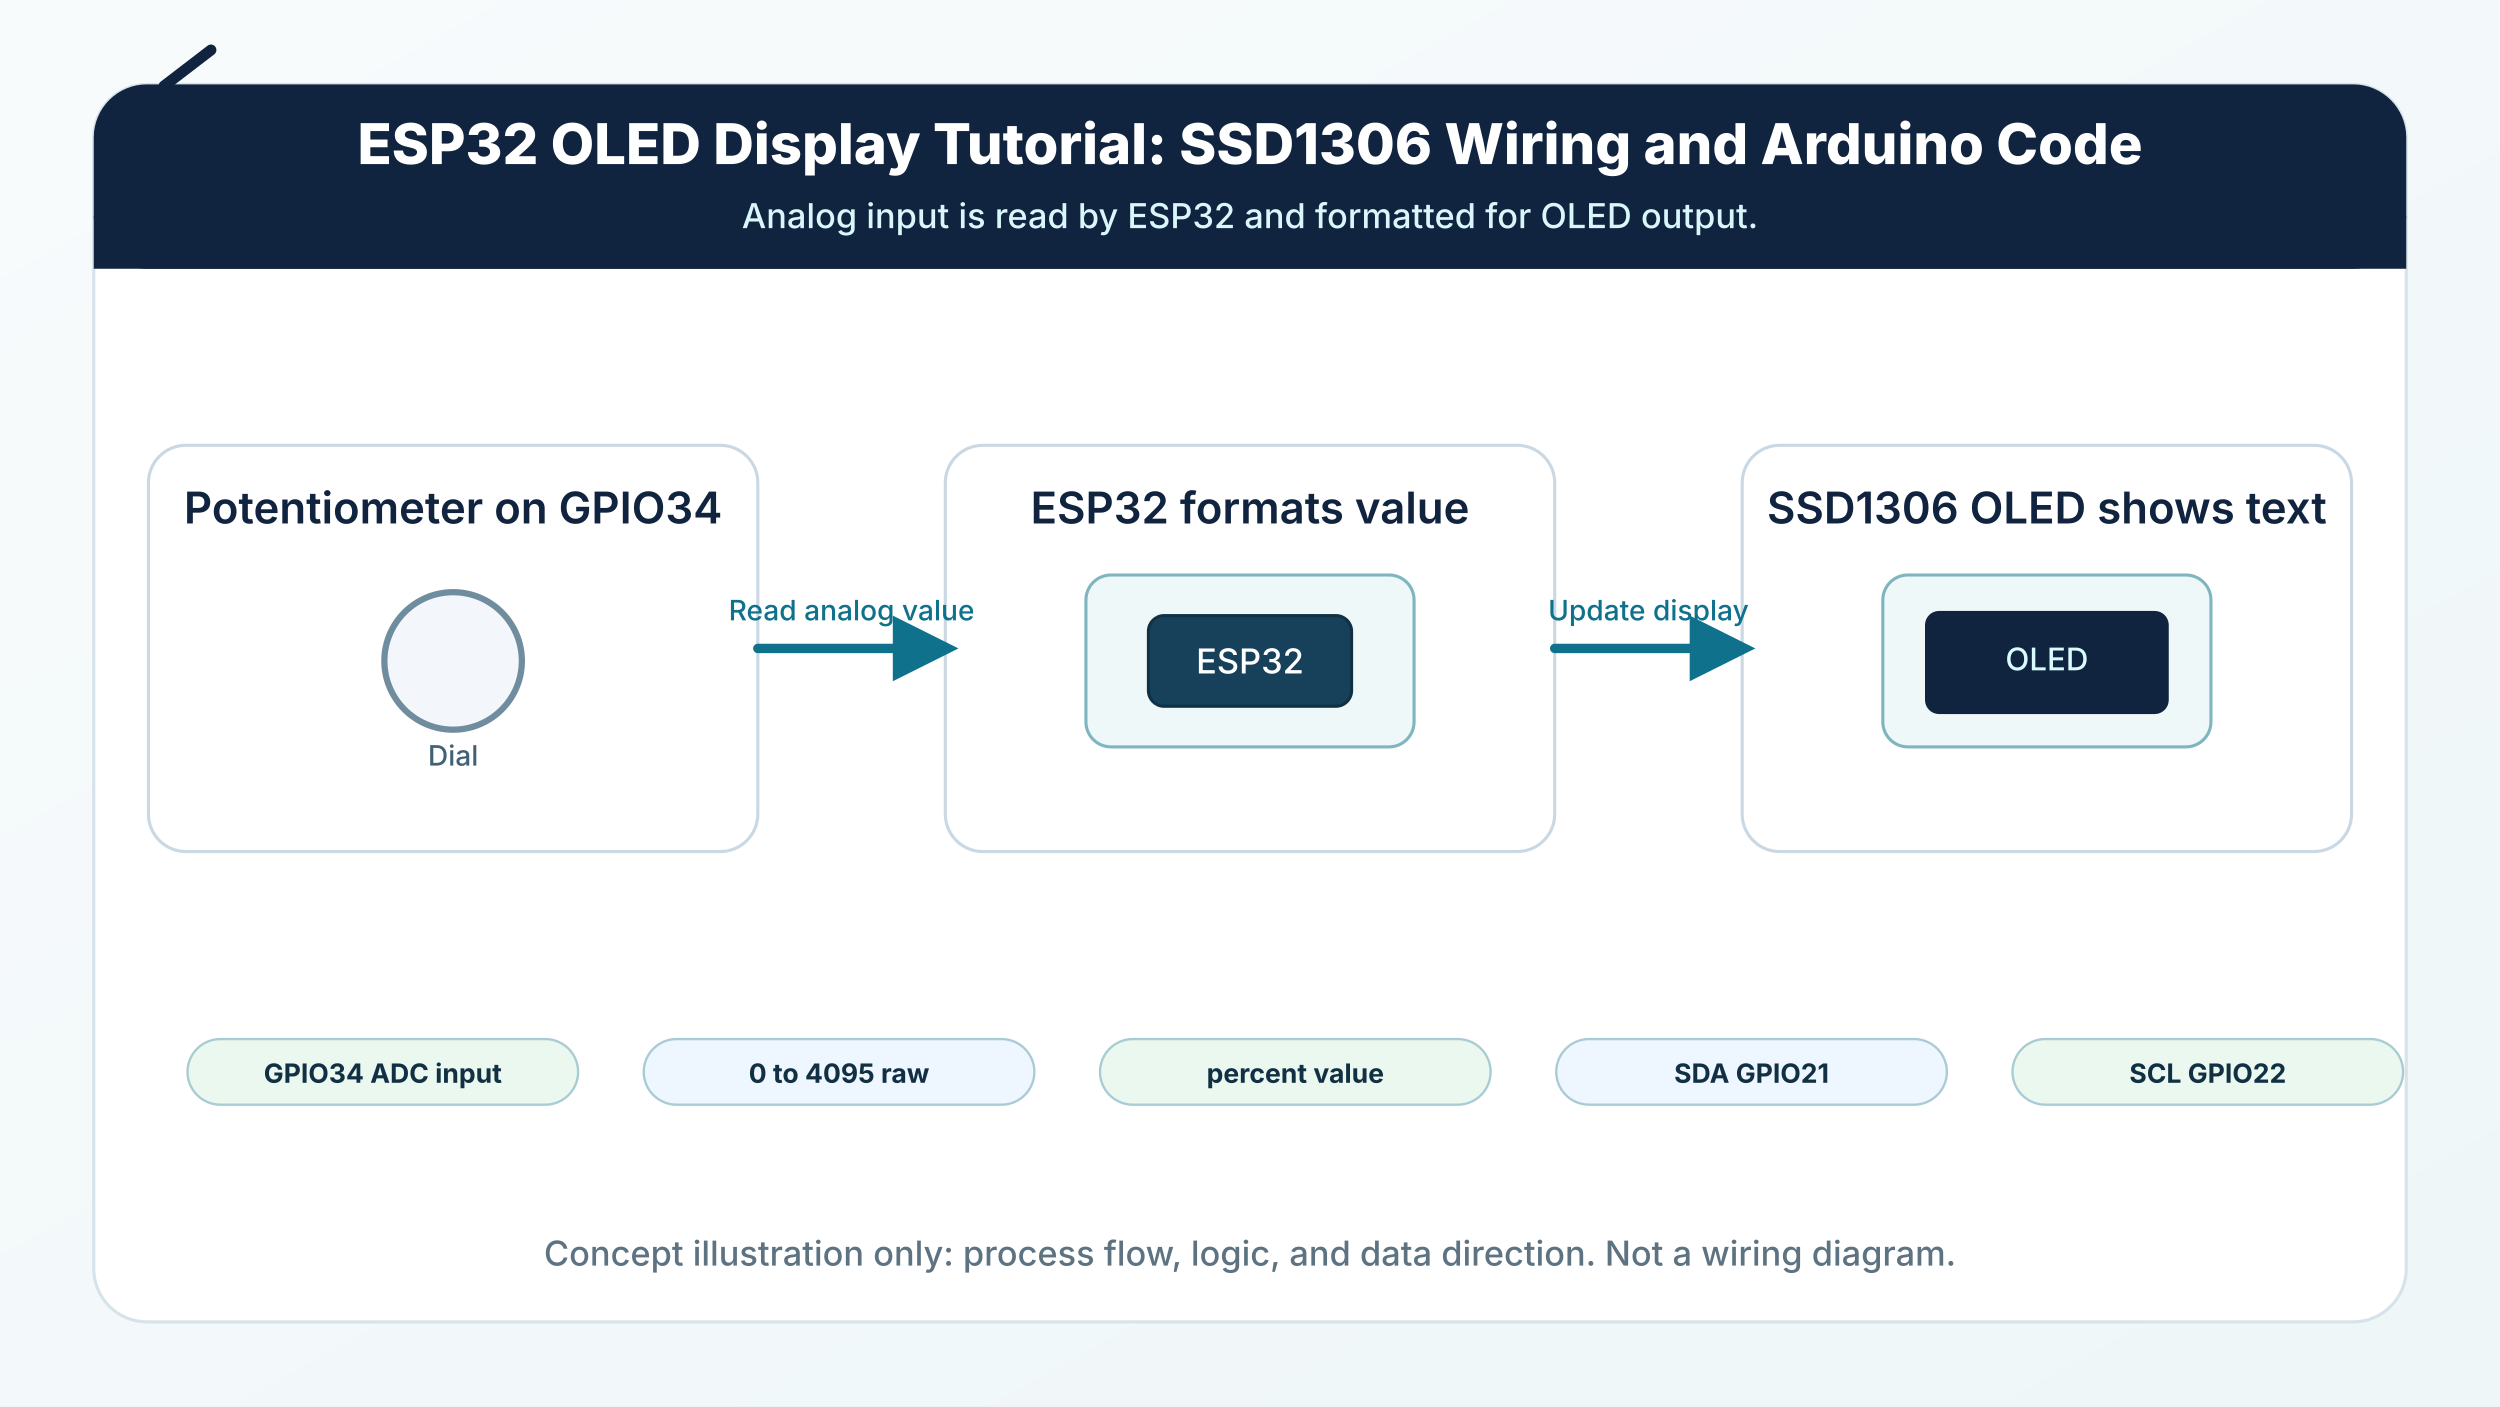
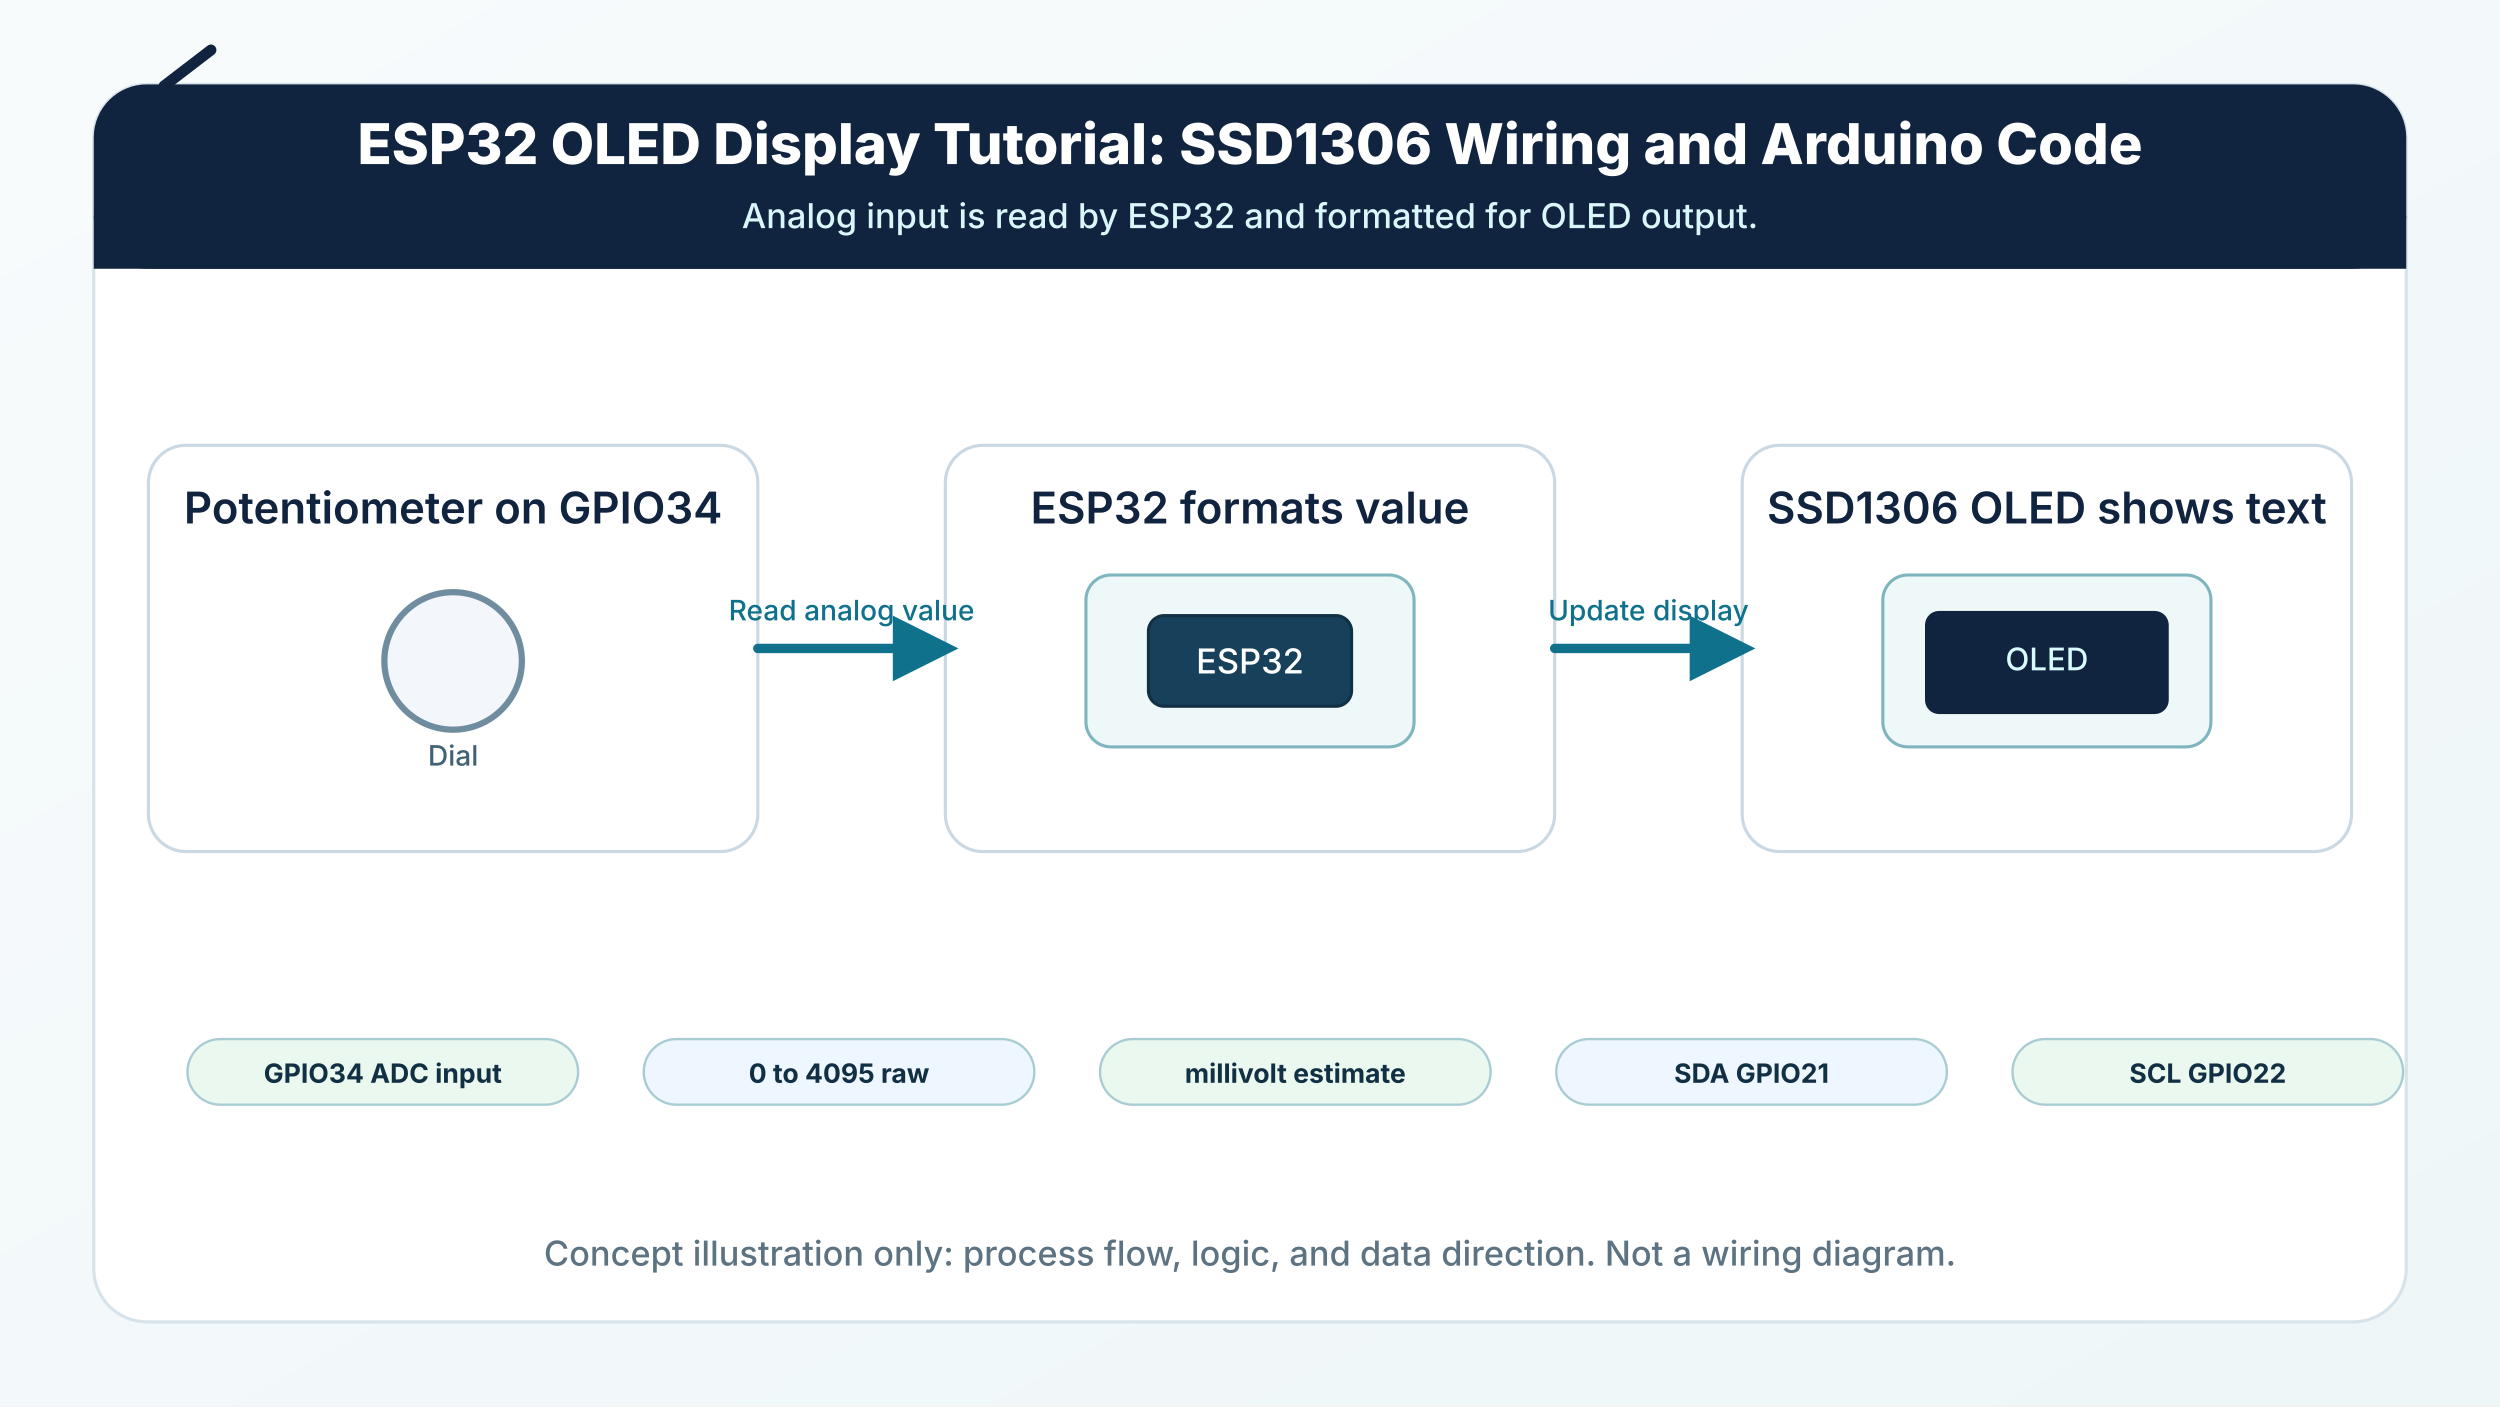
<svg xmlns="http://www.w3.org/2000/svg" width="1600" height="900" viewBox="0 0 1600 900" role="img" aria-labelledby="title desc">
  <defs>
    <marker id="arrow" viewBox="0 0 10 10" refX="8" refY="5" markerWidth="7" markerHeight="7" orient="auto-start-reverse">
      <path d="M 0 0 L 10 5 L 0 10 z" fill="#0f718b" />
    </marker>
    <linearGradient id="bg" x1="0" x2="1" y1="0" y2="1">
      <stop offset="0" stop-color="#f8fbfc" />
      <stop offset="1" stop-color="#eef6f8" />
    </linearGradient>
  </defs>
  <rect width="1600" height="900" fill="url(#bg)" />
  <rect x="60" y="54" width="1480" height="792" rx="34" fill="#ffffff" stroke="#d6e3ea" stroke-width="2" />
  <rect x="60" y="54" width="1480" height="118" rx="34" fill="#10233f" />
  <path d="M60 138 H1540 V172 H60 Z" fill="#10233f" />
  <text x="800" y="105" text-anchor="middle" font-family="Inter,Segoe UI,Arial,sans-serif" font-size="36" font-weight="800" fill="#ffffff">ESP32 OLED Display Tutorial: SSD1306 Wiring and Arduino Code</text>
  <text x="800" y="146" text-anchor="middle" font-family="Inter,Segoe UI,Arial,sans-serif" font-size="22" font-weight="500" fill="#d9f7fb">Analog input is read by ESP32 and formatted for OLED output.</text>
  <g>
    <rect x="95" y="285" width="390" height="260" rx="24" fill="#ffffff" stroke="#c9d8e3" stroke-width="2" />
    <text x="290" y="335" text-anchor="middle" font-family="Inter,Segoe UI,Arial,sans-serif" font-size="28" font-weight="600" fill="#10233f">Potentiometer on GPIO34</text>
    <g>
      <circle cx="290" cy="423" r="44" fill="#f3f7fb" stroke="#708da0" stroke-width="4" />
      <path d="M105 55 L135 32" stroke="#10233f" stroke-width="7" stroke-linecap="round" />
      <text x="290" y="490" text-anchor="middle" font-family="Inter,Segoe UI,Arial,sans-serif" font-size="18" font-weight="500" fill="#426174">Dial</text>
    </g>
    <rect x="605" y="285" width="390" height="260" rx="24" fill="#ffffff" stroke="#c9d8e3" stroke-width="2" />
    <text x="800" y="335" text-anchor="middle" font-family="Inter,Segoe UI,Arial,sans-serif" font-size="28" font-weight="600" fill="#10233f">ESP32 formats value</text>
    <g>
      <rect x="695" y="368" width="210" height="110" rx="16" fill="#eef8f8" stroke="#7fb5bf" stroke-width="2" />
      <rect x="735" y="394" width="130" height="58" rx="10" fill="#17415a" stroke="#123044" stroke-width="2" />
      <text x="800" y="431" text-anchor="middle" font-family="Inter,Segoe UI,Arial,sans-serif" font-size="22" font-weight="500" fill="#ffffff">ESP32</text>
    </g>
    <rect x="1115" y="285" width="390" height="260" rx="24" fill="#ffffff" stroke="#c9d8e3" stroke-width="2" />
    <text x="1310" y="335" text-anchor="middle" font-family="Inter,Segoe UI,Arial,sans-serif" font-size="28" font-weight="600" fill="#10233f">SSD1306 OLED shows text</text>
    <g>
      <rect x="1205" y="368" width="210" height="110" rx="16" fill="#eef8f8" stroke="#7fb5bf" stroke-width="2" />
      <rect x="1233" y="392" width="154" height="64" rx="8" fill="#10233f" stroke="#10233f" stroke-width="2" />
      <text x="1310" y="429" text-anchor="middle" font-family="Inter,Segoe UI,Arial,sans-serif" font-size="20" font-weight="500" fill="#d8fbff">OLED</text>
    </g>
    <path d="M 485 415 C 555 415, 535 415, 605 415" fill="none" stroke="#0f718b" stroke-width="6" stroke-linecap="round" marker-end="url(#arrow)" />
    <text x="545" y="397" text-anchor="middle" font-family="Inter,Segoe UI,Arial,sans-serif" font-size="18" font-weight="500" fill="#0f718b">Read analog value</text>
    <path d="M 995 415 C 1065 415, 1045 415, 1115 415" fill="none" stroke="#0f718b" stroke-width="6" stroke-linecap="round" marker-end="url(#arrow)" />
    <text x="1055" y="397" text-anchor="middle" font-family="Inter,Segoe UI,Arial,sans-serif" font-size="18" font-weight="500" fill="#0f718b">Update display</text>
  </g>
  <g>
    <rect x="120" y="665" width="250" height="42" rx="21" fill="#eaf8ef" stroke="#a9cbd3" stroke-width="1.5" />
    <text x="245" y="693" text-anchor="middle" font-family="Inter,Segoe UI,Arial,sans-serif" font-size="17" font-weight="700" fill="#123044">GPIO34 ADC input</text>
  </g>
  <g>
    <rect x="412" y="665" width="250" height="42" rx="21" fill="#eef6ff" stroke="#a9cbd3" stroke-width="1.5" />
    <text x="537" y="693" text-anchor="middle" font-family="Inter,Segoe UI,Arial,sans-serif" font-size="17" font-weight="700" fill="#123044">0 to 4095 raw</text>
  </g>
  <g>
    <rect x="704" y="665" width="250" height="42" rx="21" fill="#eaf8ef" stroke="#a9cbd3" stroke-width="1.5" />
-     <text x="829" y="693" text-anchor="middle" font-family="Inter,Segoe UI,Arial,sans-serif" font-size="17" font-weight="700" fill="#123044">percent value</text>
+     <text x="829" y="693" text-anchor="middle" font-family="Inter,Segoe UI,Arial,sans-serif" font-size="17" font-weight="700" fill="#123044">millivolt estimate</text>
  </g>
  <g>
    <rect x="996" y="665" width="250" height="42" rx="21" fill="#eef6ff" stroke="#a9cbd3" stroke-width="1.5" />
    <text x="1121" y="693" text-anchor="middle" font-family="Inter,Segoe UI,Arial,sans-serif" font-size="17" font-weight="700" fill="#123044">SDA GPIO21</text>
  </g>
  <g>
    <rect x="1288" y="665" width="250" height="42" rx="21" fill="#eaf8ef" stroke="#a9cbd3" stroke-width="1.5" />
    <text x="1413" y="693" text-anchor="middle" font-family="Inter,Segoe UI,Arial,sans-serif" font-size="17" font-weight="700" fill="#123044">SCL GPIO22</text>
  </g>
  <text x="800" y="810" text-anchor="middle" font-family="Inter,Segoe UI,Arial,sans-serif" font-size="22" font-weight="500" fill="#5d7382">Concept illustration only: process flow, logic, and data direction. Not a wiring diagram.</text>
</svg>
